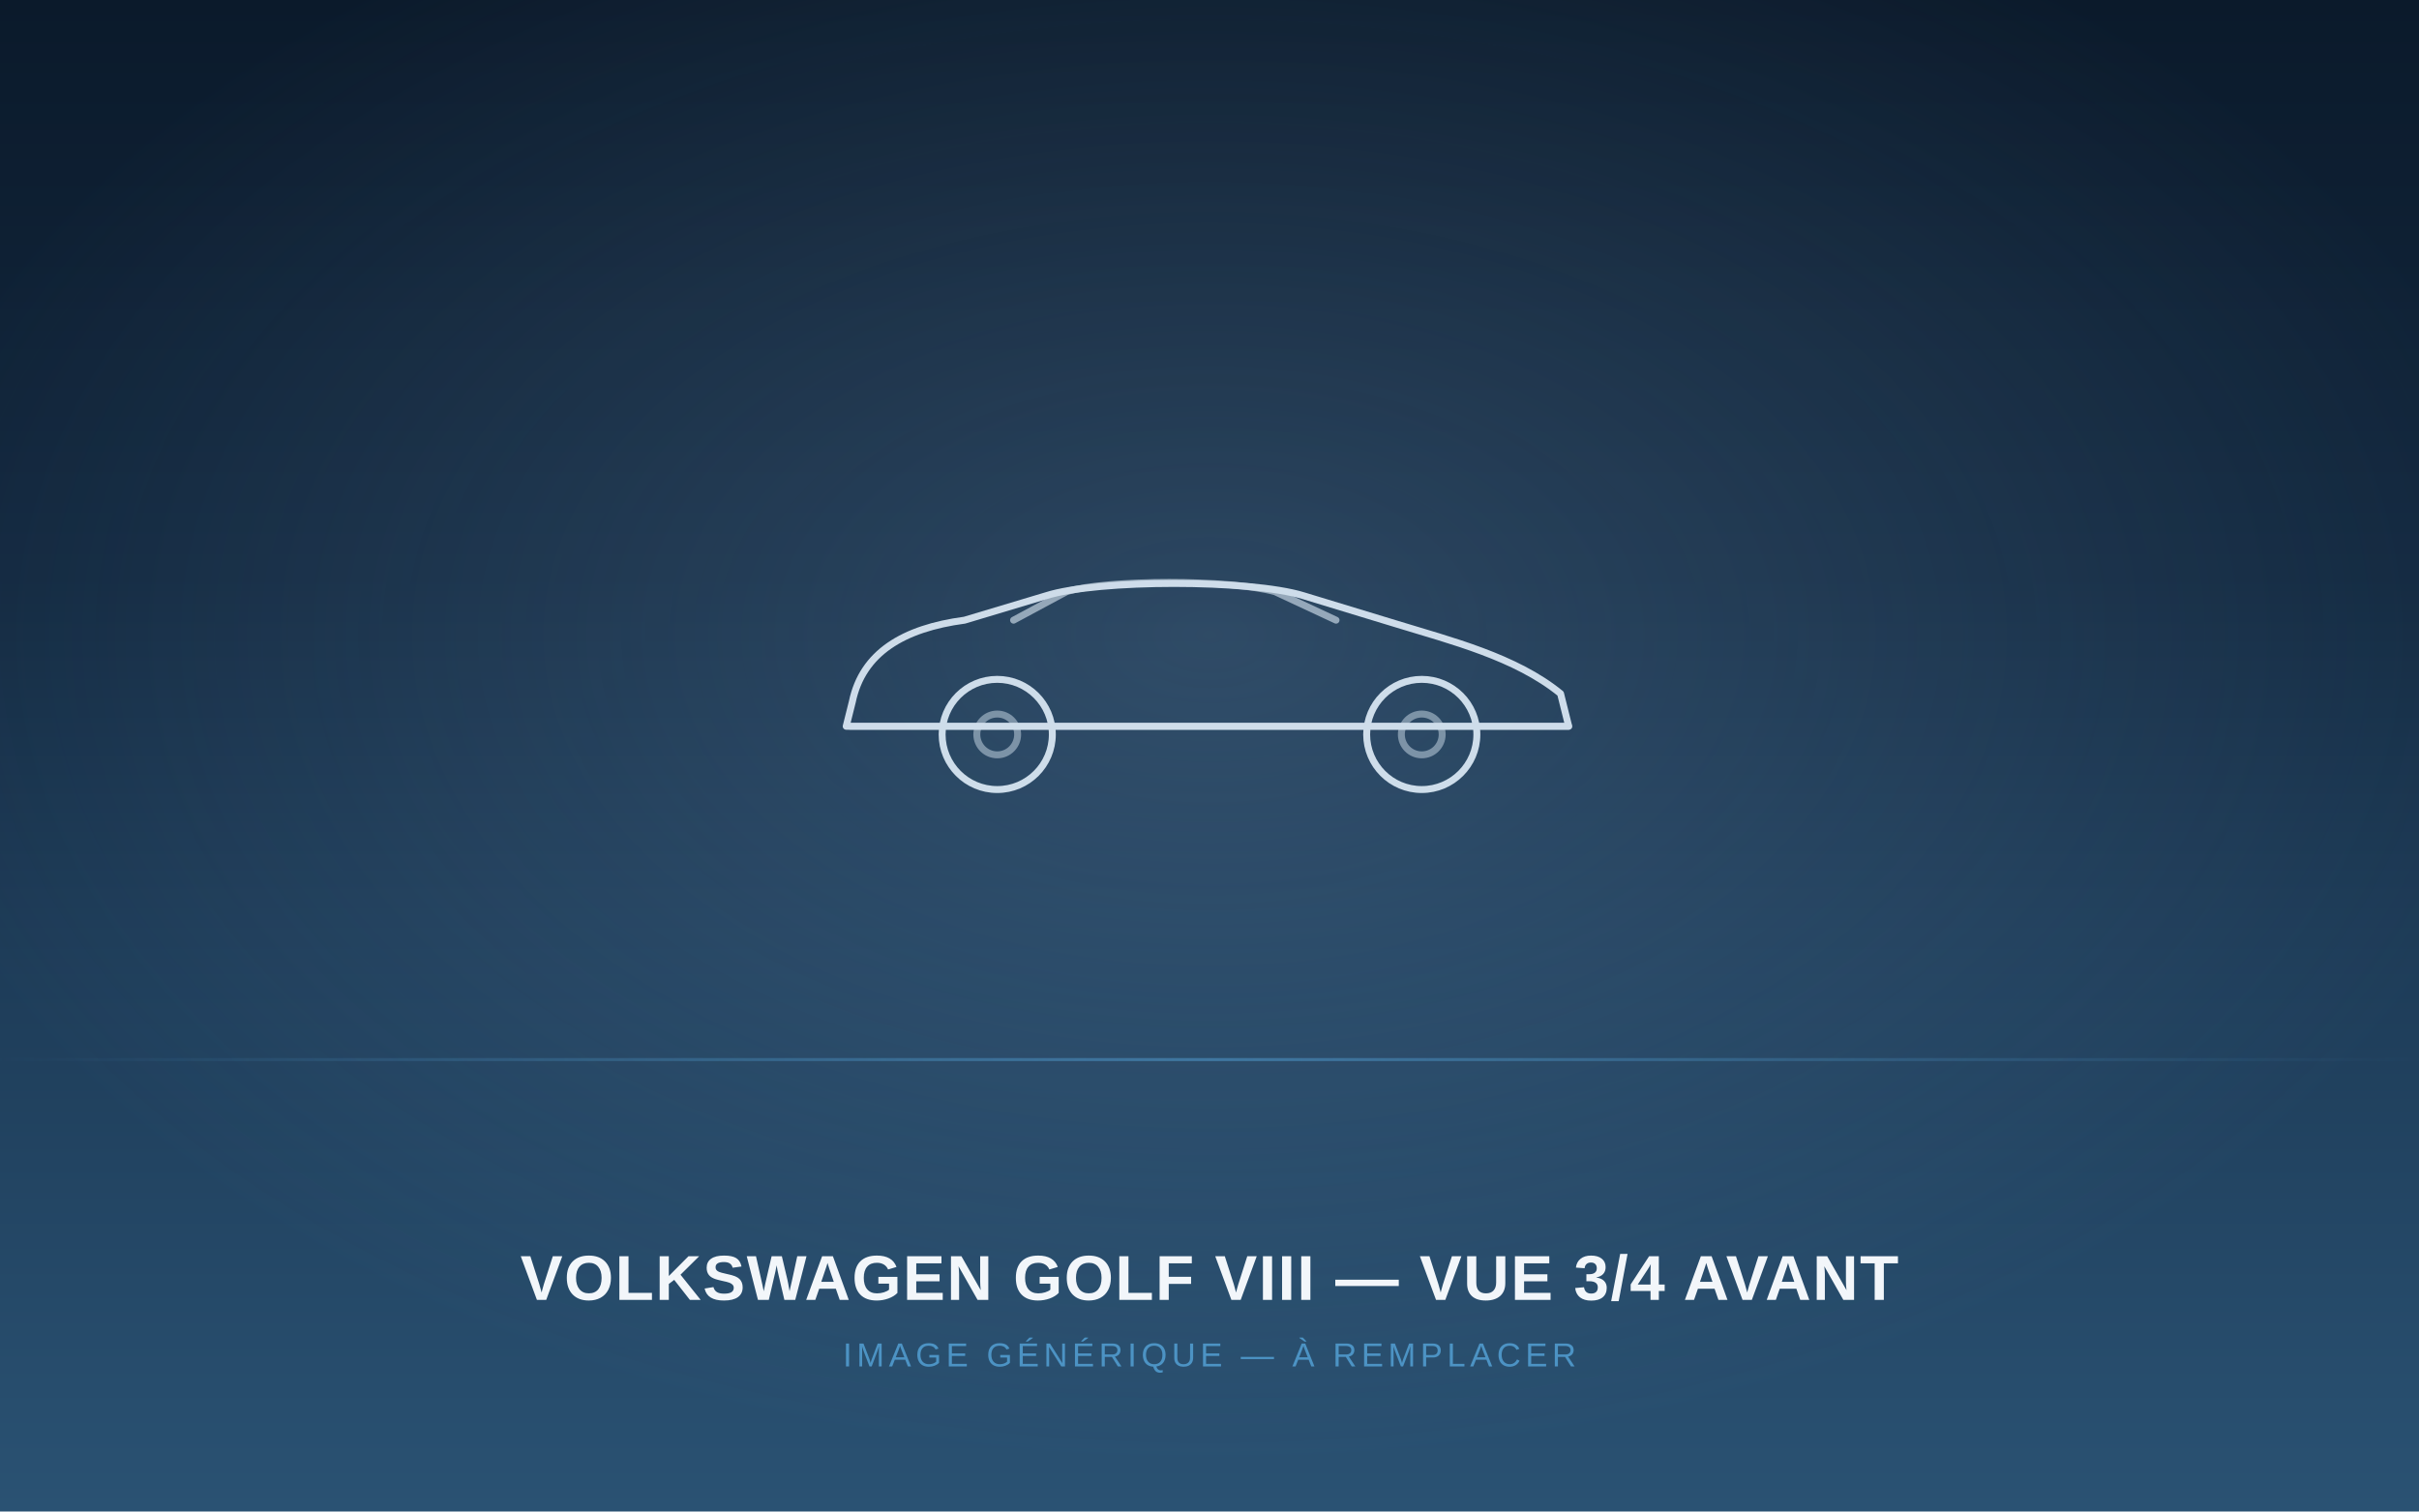
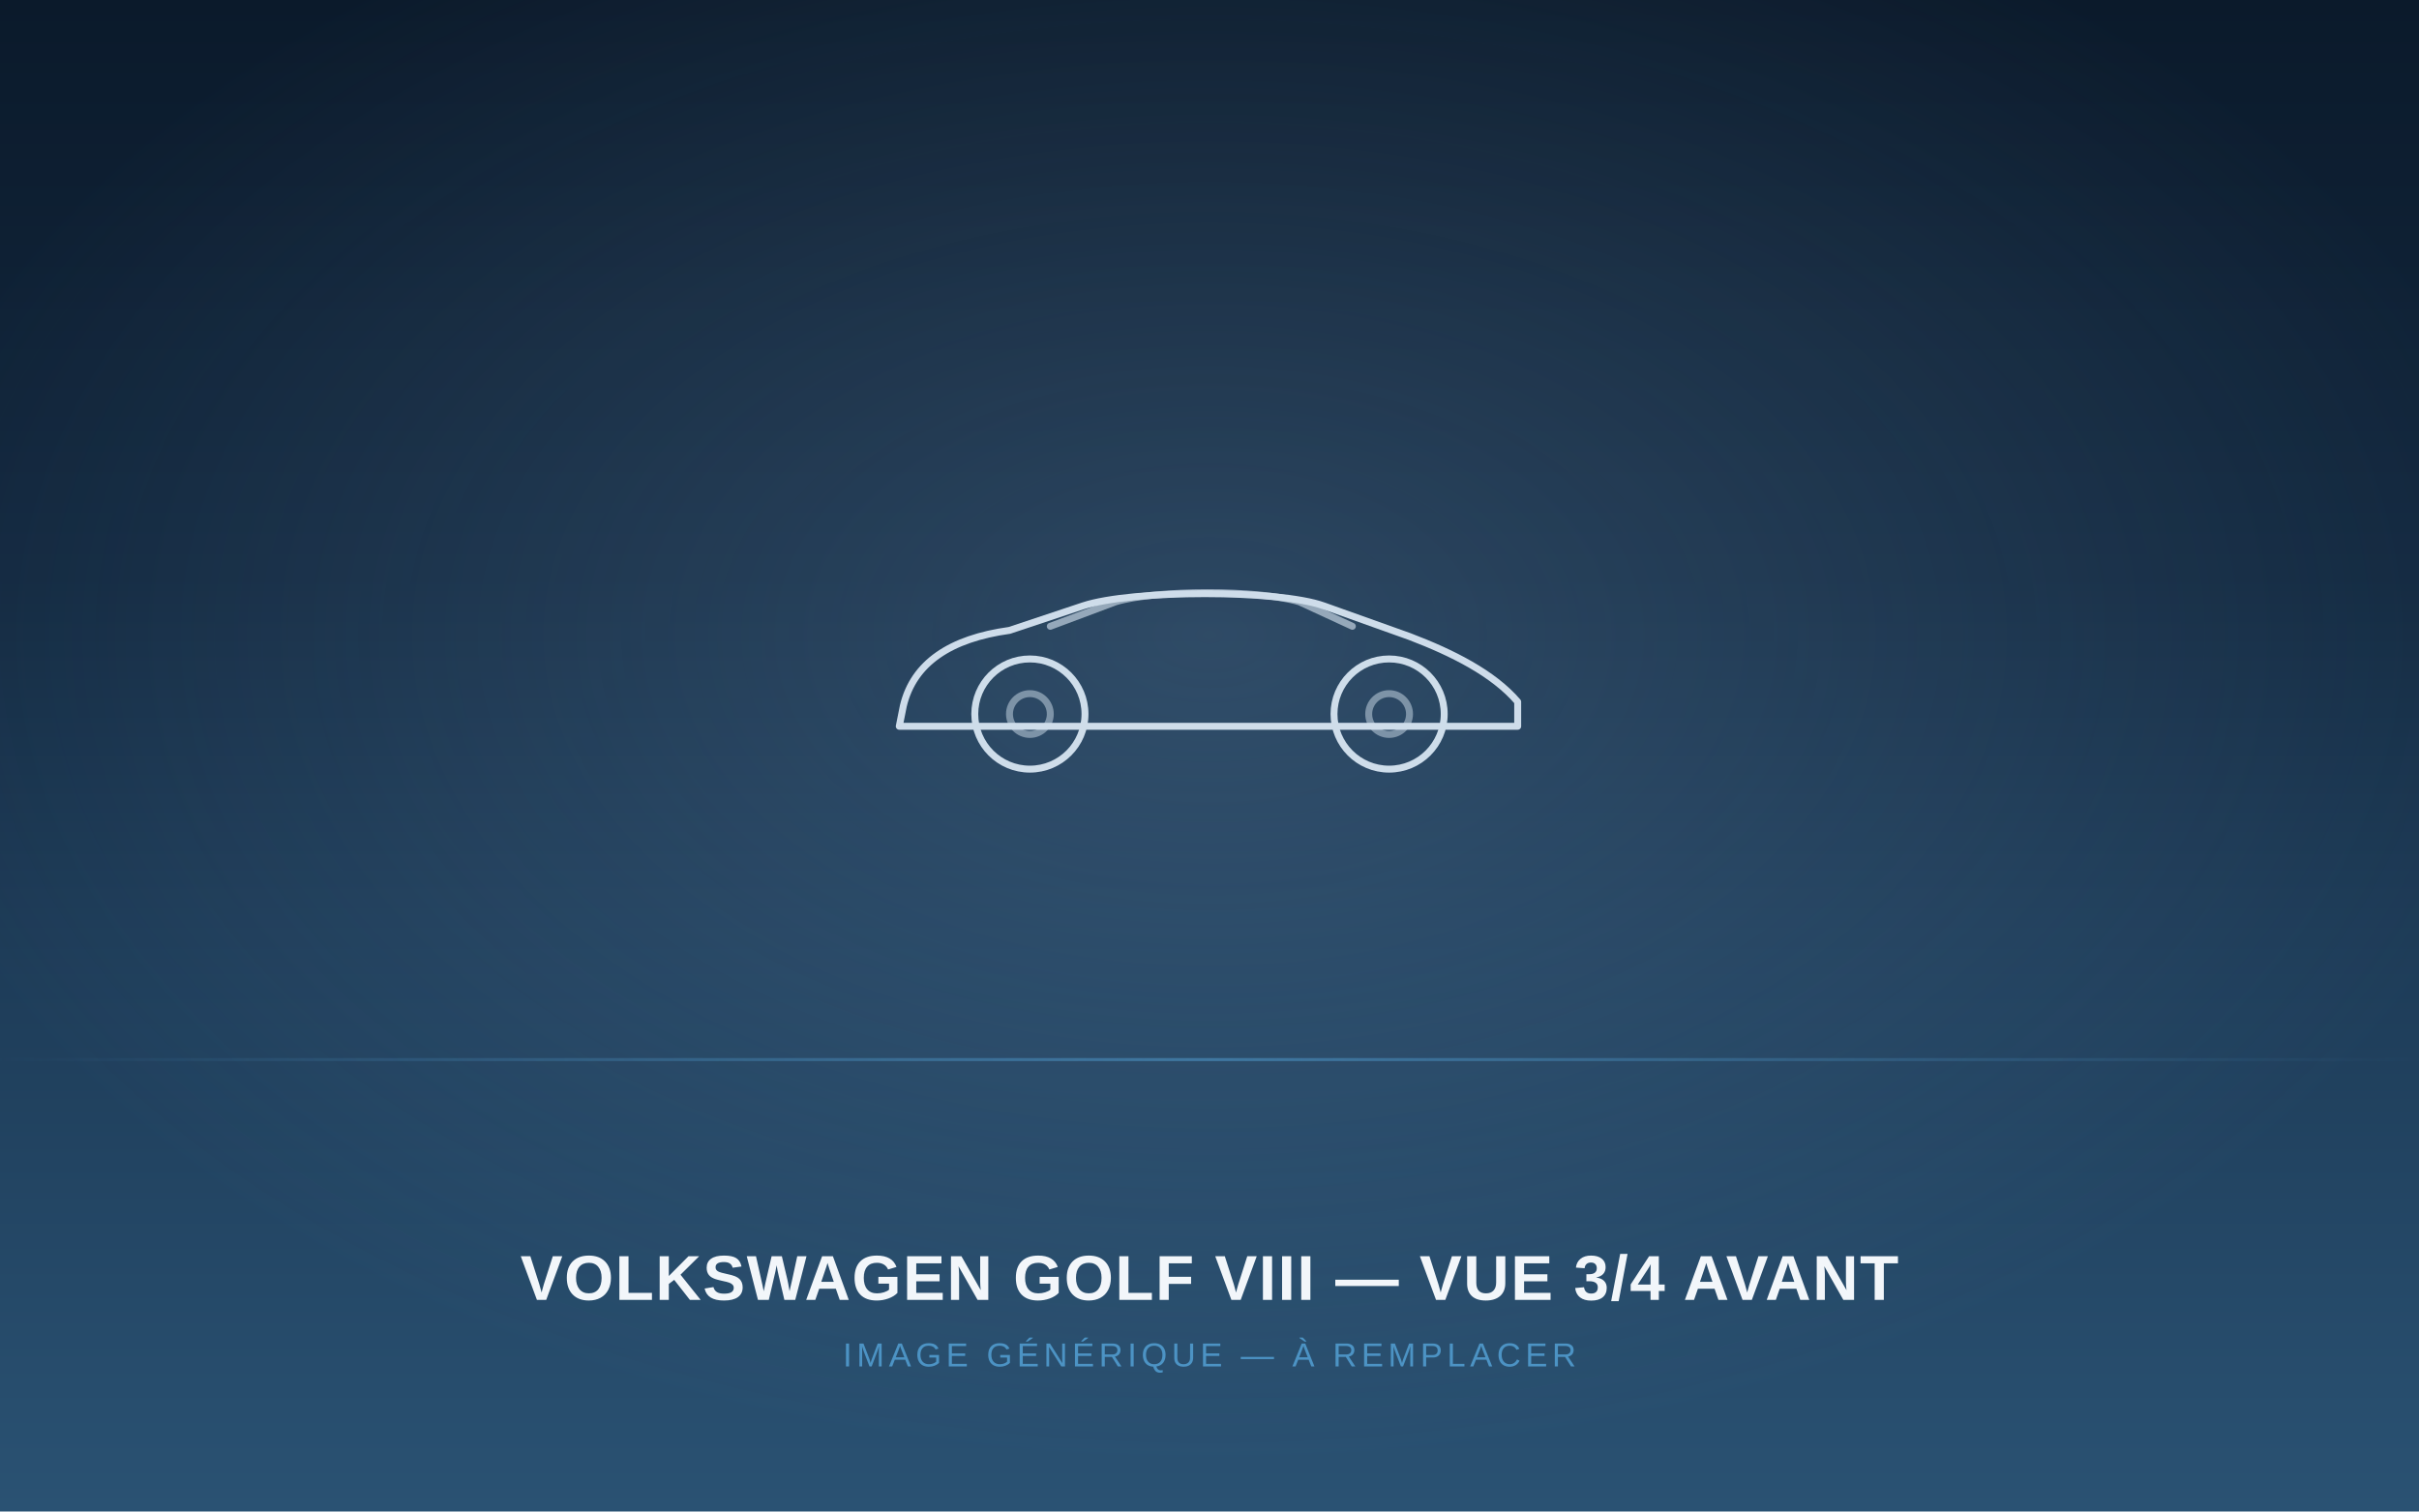
<svg xmlns="http://www.w3.org/2000/svg" width="1600" height="1000" viewBox="0 0 1600 1000">
  <defs>
    <linearGradient id="bg" x1="0%" y1="0%" x2="0%" y2="100%">
      <stop offset="0%" stop-color="#0b1a2b" />
      <stop offset="38%" stop-color="#12283f" />
      <stop offset="62%" stop-color="#1d3b57" />
      <stop offset="100%" stop-color="#2a5273" />
    </linearGradient>
    <radialGradient id="glow" cx="50%" cy="42%" r="55%">
      <stop offset="0%" stop-color="#8cb9e1" stop-opacity="0.22" />
      <stop offset="100%" stop-color="#8cb9e1" stop-opacity="0" />
    </radialGradient>
    <linearGradient id="rule" x1="0%" y1="0%" x2="100%" y2="0%">
      <stop offset="0%" stop-color="#4c93c4" stop-opacity="0" />
      <stop offset="50%" stop-color="#4c93c4" stop-opacity="0.6" />
      <stop offset="100%" stop-color="#4c93c4" stop-opacity="0" />
    </linearGradient>
  </defs>
  <rect width="1600" height="1000" fill="url(#bg)" />
  <rect width="1600" height="1000" fill="url(#glow)" />
  <rect x="0" y="700" width="1600" height="2" fill="url(#rule)" />
  <g transform="translate(800, 440) scale(1.35)" fill="none" stroke="#dce9f5" stroke-width="3.4" stroke-linejoin="round" stroke-linecap="round" opacity="0.92">
-     <path d="M -175 18 C -170 -6 -150 -18 -120 -22 L -80 -34 C -55 -42 20 -42 46 -34 L 92 -20 C 118 -12 150 -4 172 14 L 176 30 L -178 30 Z" />
-     <path d="M -96 -22 L -70 -36 C -50 -42 10 -42 32 -36 L 62 -22" opacity="0.65" />
-     <line x1="-176" y1="30" x2="176" y2="30" opacity="0.5" />
-     <circle cx="-104" cy="34" r="27" />
-     <circle cx="104" cy="34" r="27" />
-     <circle cx="-104" cy="34" r="10" opacity="0.5" />
-     <circle cx="104" cy="34" r="10" opacity="0.5" />
+     <path d="M -150 20 C -145 -1 -127 -13 -98 -17 L -62 -29 C -38 -37 34 -37 56 -29 L 98 -14 C 119 -6 139 4 151 18 L 151 30 L -152 30 Z" />
+     <path d="M -78 -19 L -46 -31 C -26 -37 24 -37 44 -31 L 70 -19" opacity="0.65" />
+     <circle cx="-88" cy="24" r="27" />
+     <circle cx="-88" cy="24" r="10" opacity="0.5" />
+     <circle cx="88" cy="24" r="27" />
+     <circle cx="88" cy="24" r="10" opacity="0.5" />
  </g>
  <text x="50%" y="860" text-anchor="middle" font-family="Arial, Helvetica, sans-serif" font-weight="700" font-size="42" fill="#f2f6fa" letter-spacing="1">VOLKSWAGEN GOLF VIII — VUE 3/4 AVANT</text>
  <text x="50%" y="904" text-anchor="middle" font-family="Arial, Helvetica, sans-serif" font-size="22" fill="#4c93c4" letter-spacing="3">IMAGE GÉNÉRIQUE — À REMPLACER</text>
</svg>
